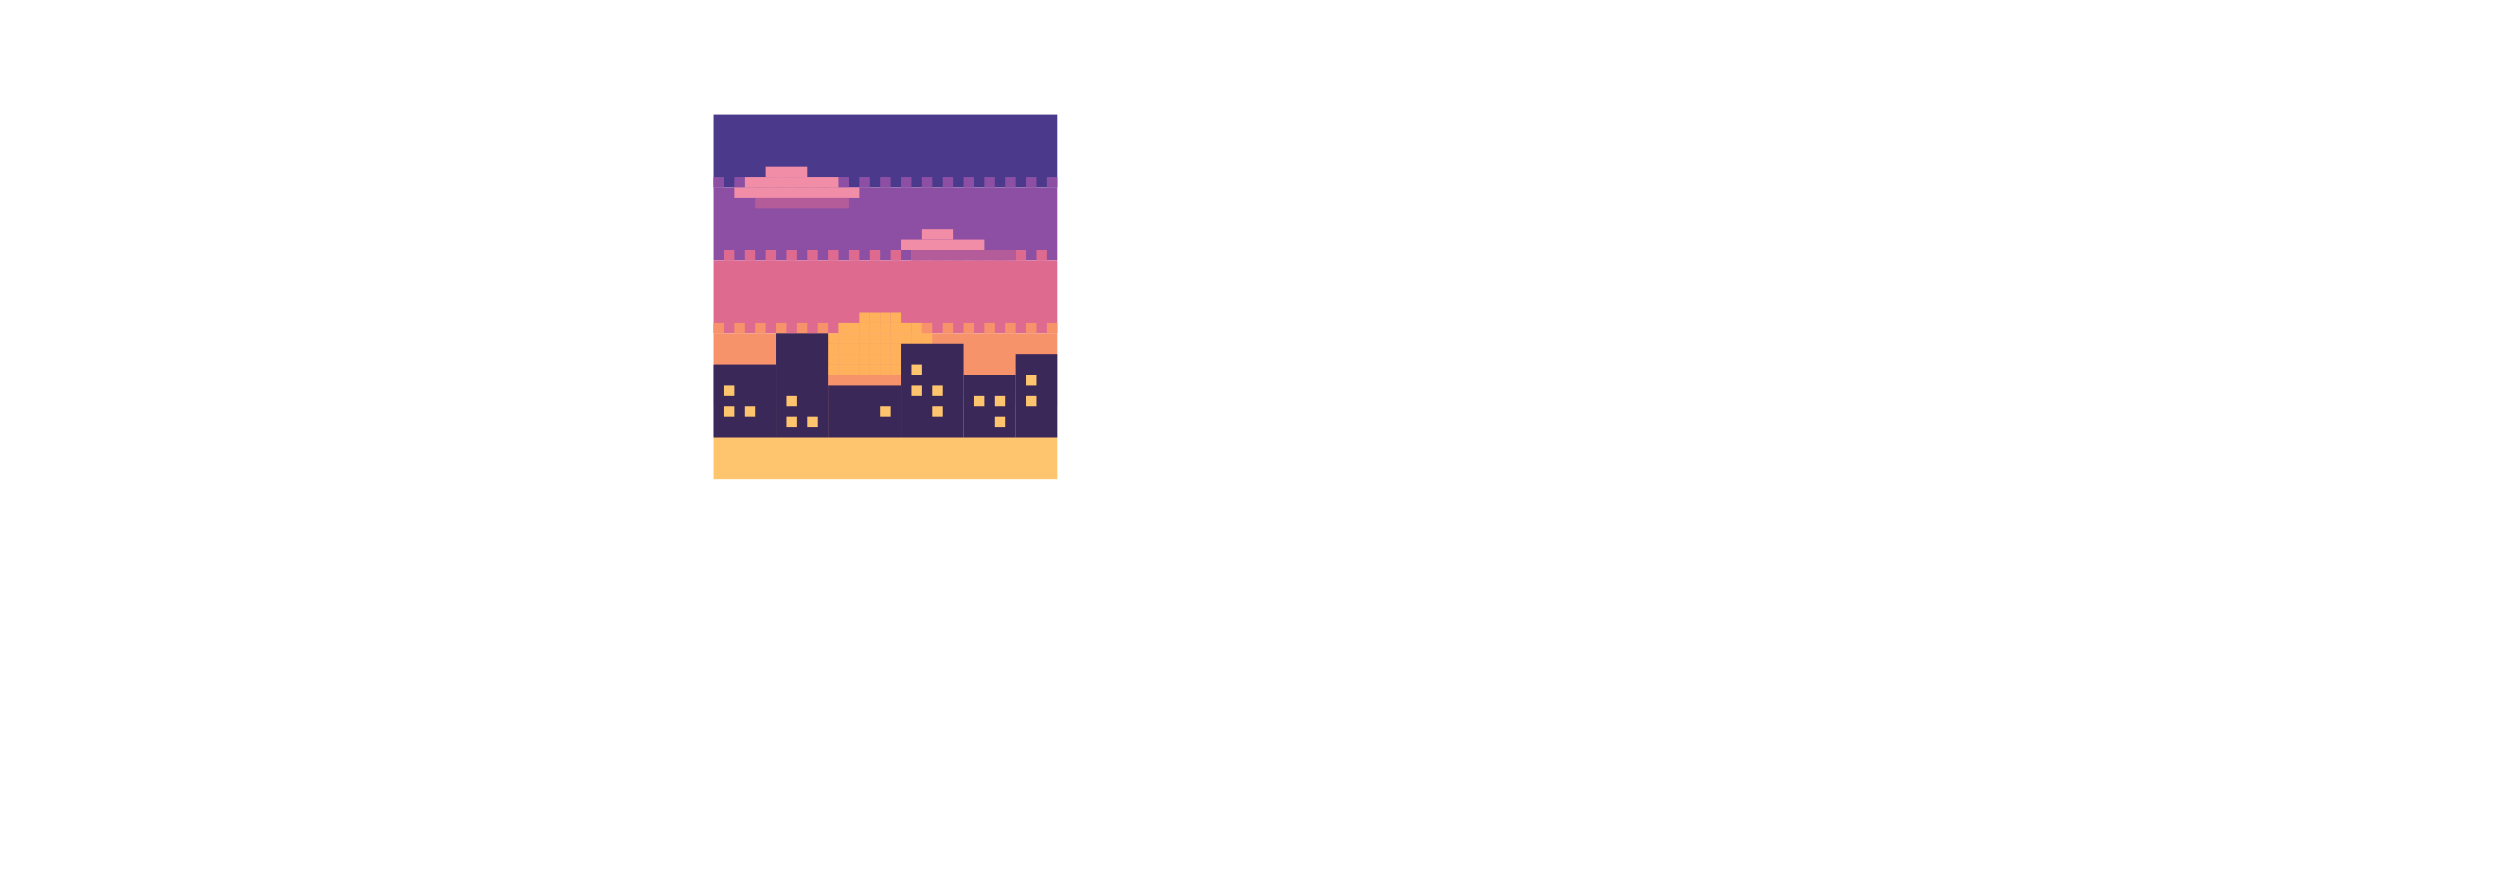
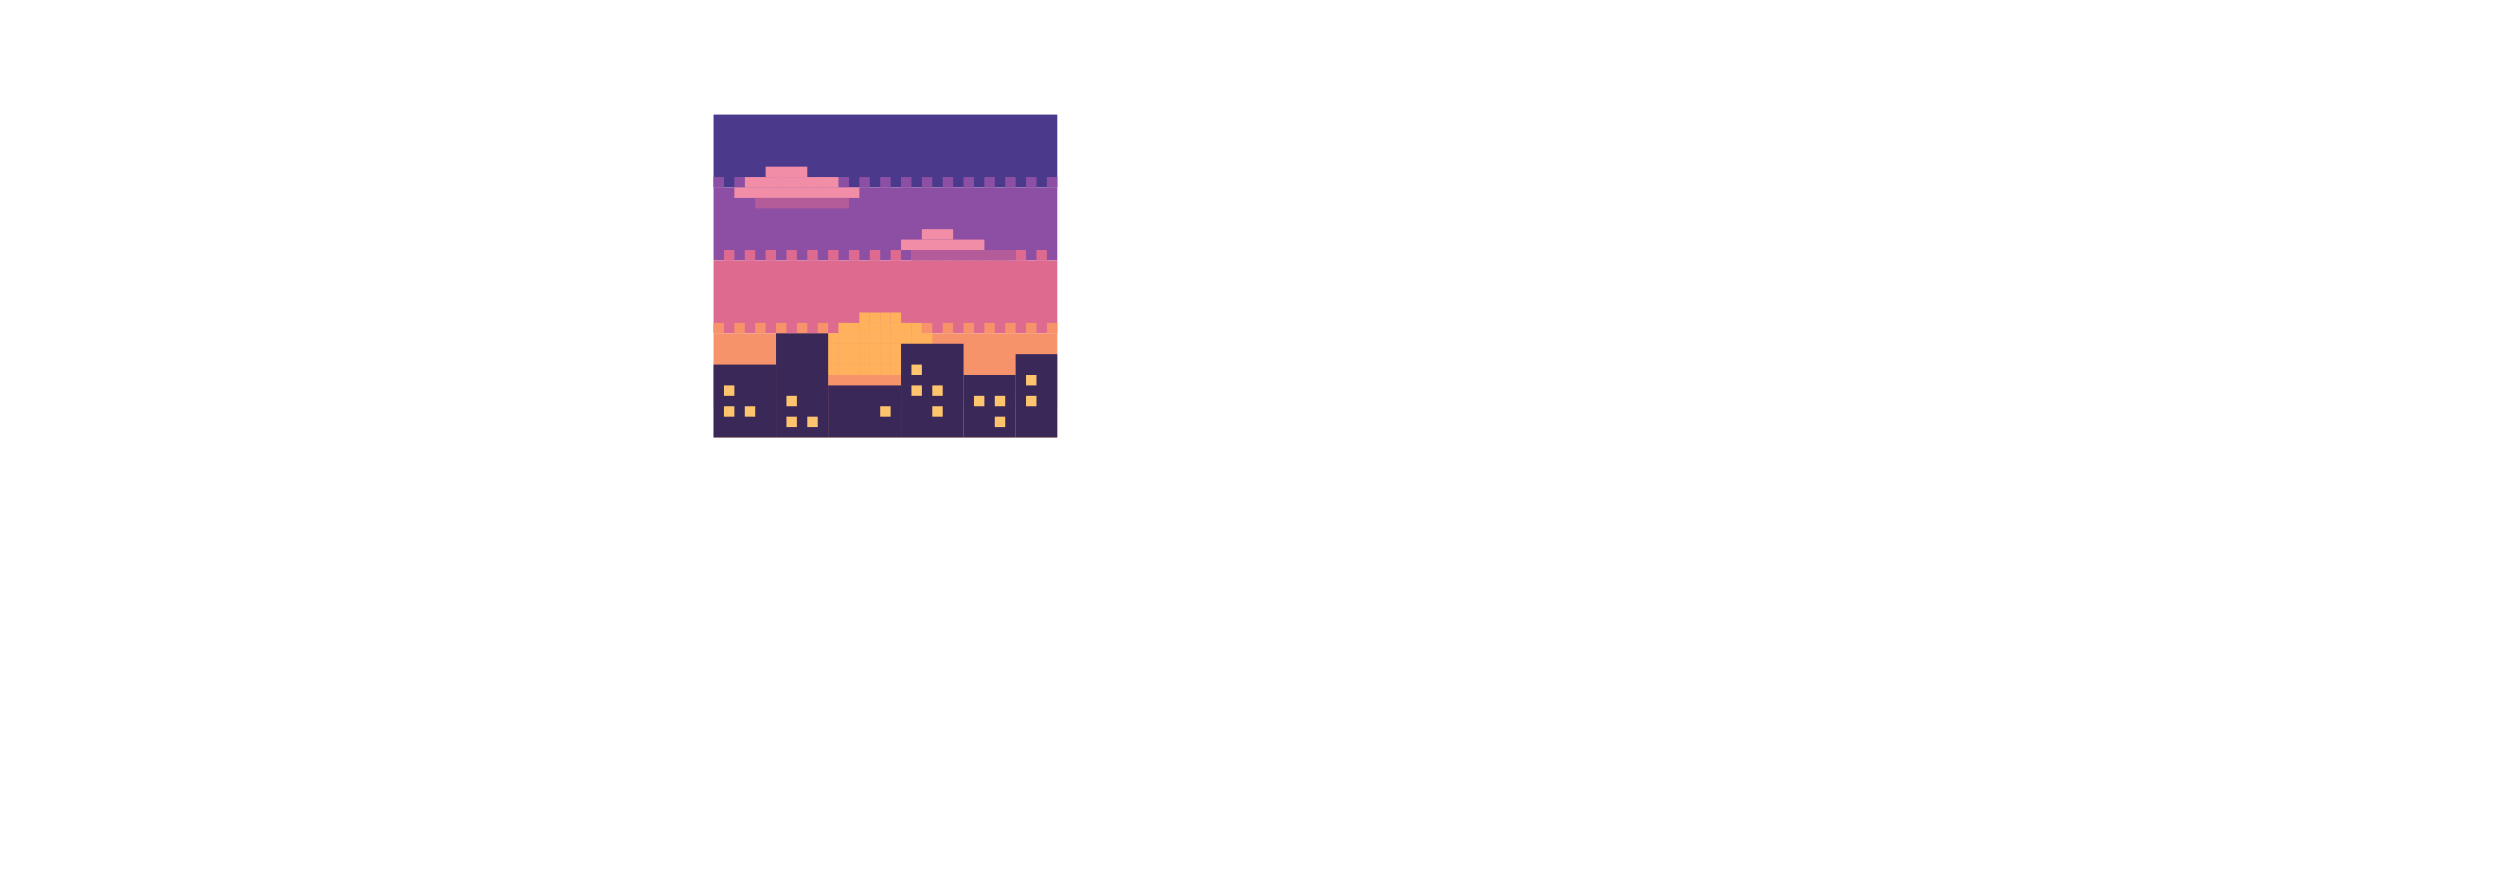
<svg xmlns="http://www.w3.org/2000/svg" viewBox="0 0 960 340" width="960" height="340">
  <g transform="translate(240 0)">
    <rect x="34" y="44" width="132" height="28" fill="#4B3A8C" />
    <rect x="34" y="72" width="132" height="28" fill="#8D4FA4" />
    <rect x="34" y="100" width="132" height="28" fill="#DE6A90" />
    <rect x="34" y="128" width="132" height="28" fill="#F6936B" />
-     <rect x="34" y="156" width="132" height="28" fill="#FFC46E" />
+     <rect x="34" y="156" width="132" height="12" fill="#FFC46E" />
    <rect x="34" y="68" width="4" height="4" fill="#8D4FA4" />
    <rect x="42" y="68" width="4" height="4" fill="#8D4FA4" />
    <rect x="50" y="68" width="4" height="4" fill="#8D4FA4" />
    <rect x="58" y="68" width="4" height="4" fill="#8D4FA4" />
    <rect x="66" y="68" width="4" height="4" fill="#8D4FA4" />
    <rect x="74" y="68" width="4" height="4" fill="#8D4FA4" />
    <rect x="82" y="68" width="4" height="4" fill="#8D4FA4" />
    <rect x="90" y="68" width="4" height="4" fill="#8D4FA4" />
    <rect x="98" y="68" width="4" height="4" fill="#8D4FA4" />
    <rect x="106" y="68" width="4" height="4" fill="#8D4FA4" />
    <rect x="114" y="68" width="4" height="4" fill="#8D4FA4" />
    <rect x="122" y="68" width="4" height="4" fill="#8D4FA4" />
    <rect x="130" y="68" width="4" height="4" fill="#8D4FA4" />
    <rect x="138" y="68" width="4" height="4" fill="#8D4FA4" />
    <rect x="146" y="68" width="4" height="4" fill="#8D4FA4" />
    <rect x="154" y="68" width="4" height="4" fill="#8D4FA4" />
    <rect x="162" y="68" width="4" height="4" fill="#8D4FA4" />
    <rect x="38" y="96" width="4" height="4" fill="#DE6A90" />
    <rect x="46" y="96" width="4" height="4" fill="#DE6A90" />
    <rect x="54" y="96" width="4" height="4" fill="#DE6A90" />
    <rect x="62" y="96" width="4" height="4" fill="#DE6A90" />
    <rect x="70" y="96" width="4" height="4" fill="#DE6A90" />
    <rect x="78" y="96" width="4" height="4" fill="#DE6A90" />
    <rect x="86" y="96" width="4" height="4" fill="#DE6A90" />
    <rect x="94" y="96" width="4" height="4" fill="#DE6A90" />
    <rect x="102" y="96" width="4" height="4" fill="#DE6A90" />
    <rect x="110" y="96" width="4" height="4" fill="#DE6A90" />
    <rect x="118" y="96" width="4" height="4" fill="#DE6A90" />
    <rect x="126" y="96" width="4" height="4" fill="#DE6A90" />
    <rect x="134" y="96" width="4" height="4" fill="#DE6A90" />
    <rect x="142" y="96" width="4" height="4" fill="#DE6A90" />
    <rect x="150" y="96" width="4" height="4" fill="#DE6A90" />
    <rect x="158" y="96" width="4" height="4" fill="#DE6A90" />
    <rect x="34" y="124" width="4" height="4" fill="#F6936B" />
    <rect x="42" y="124" width="4" height="4" fill="#F6936B" />
    <rect x="50" y="124" width="4" height="4" fill="#F6936B" />
    <rect x="58" y="124" width="4" height="4" fill="#F6936B" />
    <rect x="66" y="124" width="4" height="4" fill="#F6936B" />
    <rect x="74" y="124" width="4" height="4" fill="#F6936B" />
    <rect x="82" y="124" width="4" height="4" fill="#F6936B" />
    <rect x="90" y="124" width="4" height="4" fill="#F6936B" />
    <rect x="98" y="124" width="4" height="4" fill="#F6936B" />
    <rect x="106" y="124" width="4" height="4" fill="#F6936B" />
    <rect x="114" y="124" width="4" height="4" fill="#F6936B" />
    <rect x="122" y="124" width="4" height="4" fill="#F6936B" />
    <rect x="130" y="124" width="4" height="4" fill="#F6936B" />
    <rect x="138" y="124" width="4" height="4" fill="#F6936B" />
    <rect x="146" y="124" width="4" height="4" fill="#F6936B" />
    <rect x="154" y="124" width="4" height="4" fill="#F6936B" />
    <rect x="162" y="124" width="4" height="4" fill="#F6936B" />
    <rect x="38" y="152" width="4" height="4" fill="#FFC46E" />
    <rect x="46" y="152" width="4" height="4" fill="#FFC46E" />
    <rect x="54" y="152" width="4" height="4" fill="#FFC46E" />
    <rect x="62" y="152" width="4" height="4" fill="#FFC46E" />
    <rect x="70" y="152" width="4" height="4" fill="#FFC46E" />
    <rect x="78" y="152" width="4" height="4" fill="#FFC46E" />
    <rect x="86" y="152" width="4" height="4" fill="#FFC46E" />
    <rect x="94" y="152" width="4" height="4" fill="#FFC46E" />
    <rect x="102" y="152" width="4" height="4" fill="#FFC46E" />
    <rect x="110" y="152" width="4" height="4" fill="#FFC46E" />
    <rect x="118" y="152" width="4" height="4" fill="#FFC46E" />
    <rect x="126" y="152" width="4" height="4" fill="#FFC46E" />
    <rect x="134" y="152" width="4" height="4" fill="#FFC46E" />
    <rect x="142" y="152" width="4" height="4" fill="#FFC46E" />
    <rect x="150" y="152" width="4" height="4" fill="#FFC46E" />
    <rect x="158" y="152" width="4" height="4" fill="#FFC46E" />
    <rect x="90" y="120" width="4" height="4" fill="#FFB25B" />
    <rect x="94" y="120" width="4" height="4" fill="#FFB25B" />
    <rect x="98" y="120" width="4" height="4" fill="#FFB25B" />
    <rect x="102" y="120" width="4" height="4" fill="#FFB25B" />
    <rect x="82" y="124" width="4" height="4" fill="#FFB25B" />
    <rect x="86" y="124" width="4" height="4" fill="#FFB25B" />
    <rect x="90" y="124" width="4" height="4" fill="#FFB25B" />
    <rect x="94" y="124" width="4" height="4" fill="#FFB25B" />
    <rect x="98" y="124" width="4" height="4" fill="#FFB25B" />
    <rect x="102" y="124" width="4" height="4" fill="#FFB25B" />
    <rect x="106" y="124" width="4" height="4" fill="#FFB25B" />
    <rect x="110" y="124" width="4" height="4" fill="#FFB25B" />
    <rect x="78" y="128" width="4" height="4" fill="#FFB25B" />
    <rect x="82" y="128" width="4" height="4" fill="#FFB25B" />
    <rect x="86" y="128" width="4" height="4" fill="#FFB25B" />
    <rect x="90" y="128" width="4" height="4" fill="#FFB25B" />
    <rect x="94" y="128" width="4" height="4" fill="#FFB25B" />
    <rect x="98" y="128" width="4" height="4" fill="#FFB25B" />
    <rect x="102" y="128" width="4" height="4" fill="#FFB25B" />
    <rect x="106" y="128" width="4" height="4" fill="#FFB25B" />
    <rect x="110" y="128" width="4" height="4" fill="#FFB25B" />
    <rect x="114" y="128" width="4" height="4" fill="#FFB25B" />
    <rect x="78" y="132" width="4" height="4" fill="#FFB25B" />
    <rect x="82" y="132" width="4" height="4" fill="#FFB25B" />
    <rect x="86" y="132" width="4" height="4" fill="#FFB25B" />
    <rect x="90" y="132" width="4" height="4" fill="#FFB25B" />
    <rect x="94" y="132" width="4" height="4" fill="#FFB25B" />
    <rect x="98" y="132" width="4" height="4" fill="#FFB25B" />
    <rect x="102" y="132" width="4" height="4" fill="#FFB25B" />
    <rect x="106" y="132" width="4" height="4" fill="#FFB25B" />
    <rect x="110" y="132" width="4" height="4" fill="#FFB25B" />
    <rect x="114" y="132" width="4" height="4" fill="#FFB25B" />
    <rect x="74" y="136" width="4" height="4" fill="#FFB25B" />
    <rect x="78" y="136" width="4" height="4" fill="#FFB25B" />
    <rect x="82" y="136" width="4" height="4" fill="#FFB25B" />
    <rect x="86" y="136" width="4" height="4" fill="#FFB25B" />
    <rect x="90" y="136" width="4" height="4" fill="#FFB25B" />
    <rect x="94" y="136" width="4" height="4" fill="#FFB25B" />
    <rect x="98" y="136" width="4" height="4" fill="#FFB25B" />
    <rect x="102" y="136" width="4" height="4" fill="#FFB25B" />
    <rect x="106" y="136" width="4" height="4" fill="#FFB25B" />
    <rect x="110" y="136" width="4" height="4" fill="#FFB25B" />
    <rect x="114" y="136" width="4" height="4" fill="#FFB25B" />
    <rect x="118" y="136" width="4" height="4" fill="#FFB25B" />
    <rect x="74" y="140" width="4" height="4" fill="#FFB25B" />
    <rect x="78" y="140" width="4" height="4" fill="#FFB25B" />
    <rect x="82" y="140" width="4" height="4" fill="#FFB25B" />
    <rect x="86" y="140" width="4" height="4" fill="#FFB25B" />
    <rect x="90" y="140" width="4" height="4" fill="#FFB25B" />
    <rect x="94" y="140" width="4" height="4" fill="#FFB25B" />
    <rect x="98" y="140" width="4" height="4" fill="#FFB25B" />
    <rect x="102" y="140" width="4" height="4" fill="#FFB25B" />
    <rect x="106" y="140" width="4" height="4" fill="#FFB25B" />
    <rect x="110" y="140" width="4" height="4" fill="#FFB25B" />
    <rect x="114" y="140" width="4" height="4" fill="#FFB25B" />
    <rect x="118" y="140" width="4" height="4" fill="#FFB25B" />
    <rect x="54" y="64" width="16" height="4" fill="#F28DA8" />
    <rect x="46" y="68" width="36" height="4" fill="#F28DA8" />
    <rect x="42" y="72" width="48" height="4" fill="#F28DA8" />
    <rect x="50" y="76" width="36" height="4" fill="#B45C9A" />
    <rect x="114" y="88" width="12" height="4" fill="#F28DA8" />
    <rect x="106" y="92" width="32" height="4" fill="#F28DA8" />
    <rect x="110" y="96" width="40" height="4" fill="#B45C9A" />
    <rect x="34" y="140" width="24" height="28" fill="#3A2858" />
    <rect x="38" y="148" width="4" height="4" fill="#FFC46E" />
    <rect x="38" y="156" width="4" height="4" fill="#FFC46E" />
    <rect x="46" y="156" width="4" height="4" fill="#FFC46E" />
    <rect x="58" y="128" width="20" height="40" fill="#3A2858" />
    <rect x="62" y="152" width="4" height="4" fill="#FFC46E" />
    <rect x="62" y="160" width="4" height="4" fill="#FFC46E" />
    <rect x="70" y="160" width="4" height="4" fill="#FFC46E" />
    <rect x="78" y="148" width="28" height="20" fill="#3A2858" />
    <rect x="98" y="156" width="4" height="4" fill="#FFC46E" />
    <rect x="106" y="132" width="24" height="36" fill="#3A2858" />
    <rect x="110" y="140" width="4" height="4" fill="#FFC46E" />
    <rect x="110" y="148" width="4" height="4" fill="#FFC46E" />
    <rect x="118" y="148" width="4" height="4" fill="#FFC46E" />
    <rect x="118" y="156" width="4" height="4" fill="#FFC46E" />
    <rect x="130" y="144" width="20" height="24" fill="#3A2858" />
    <rect x="134" y="152" width="4" height="4" fill="#FFC46E" />
    <rect x="142" y="152" width="4" height="4" fill="#FFC46E" />
    <rect x="142" y="160" width="4" height="4" fill="#FFC46E" />
    <rect x="150" y="136" width="16" height="32" fill="#3A2858" />
    <rect x="154" y="144" width="4" height="4" fill="#FFC46E" />
    <rect x="154" y="152" width="4" height="4" fill="#FFC46E" />
  </g>
</svg>
